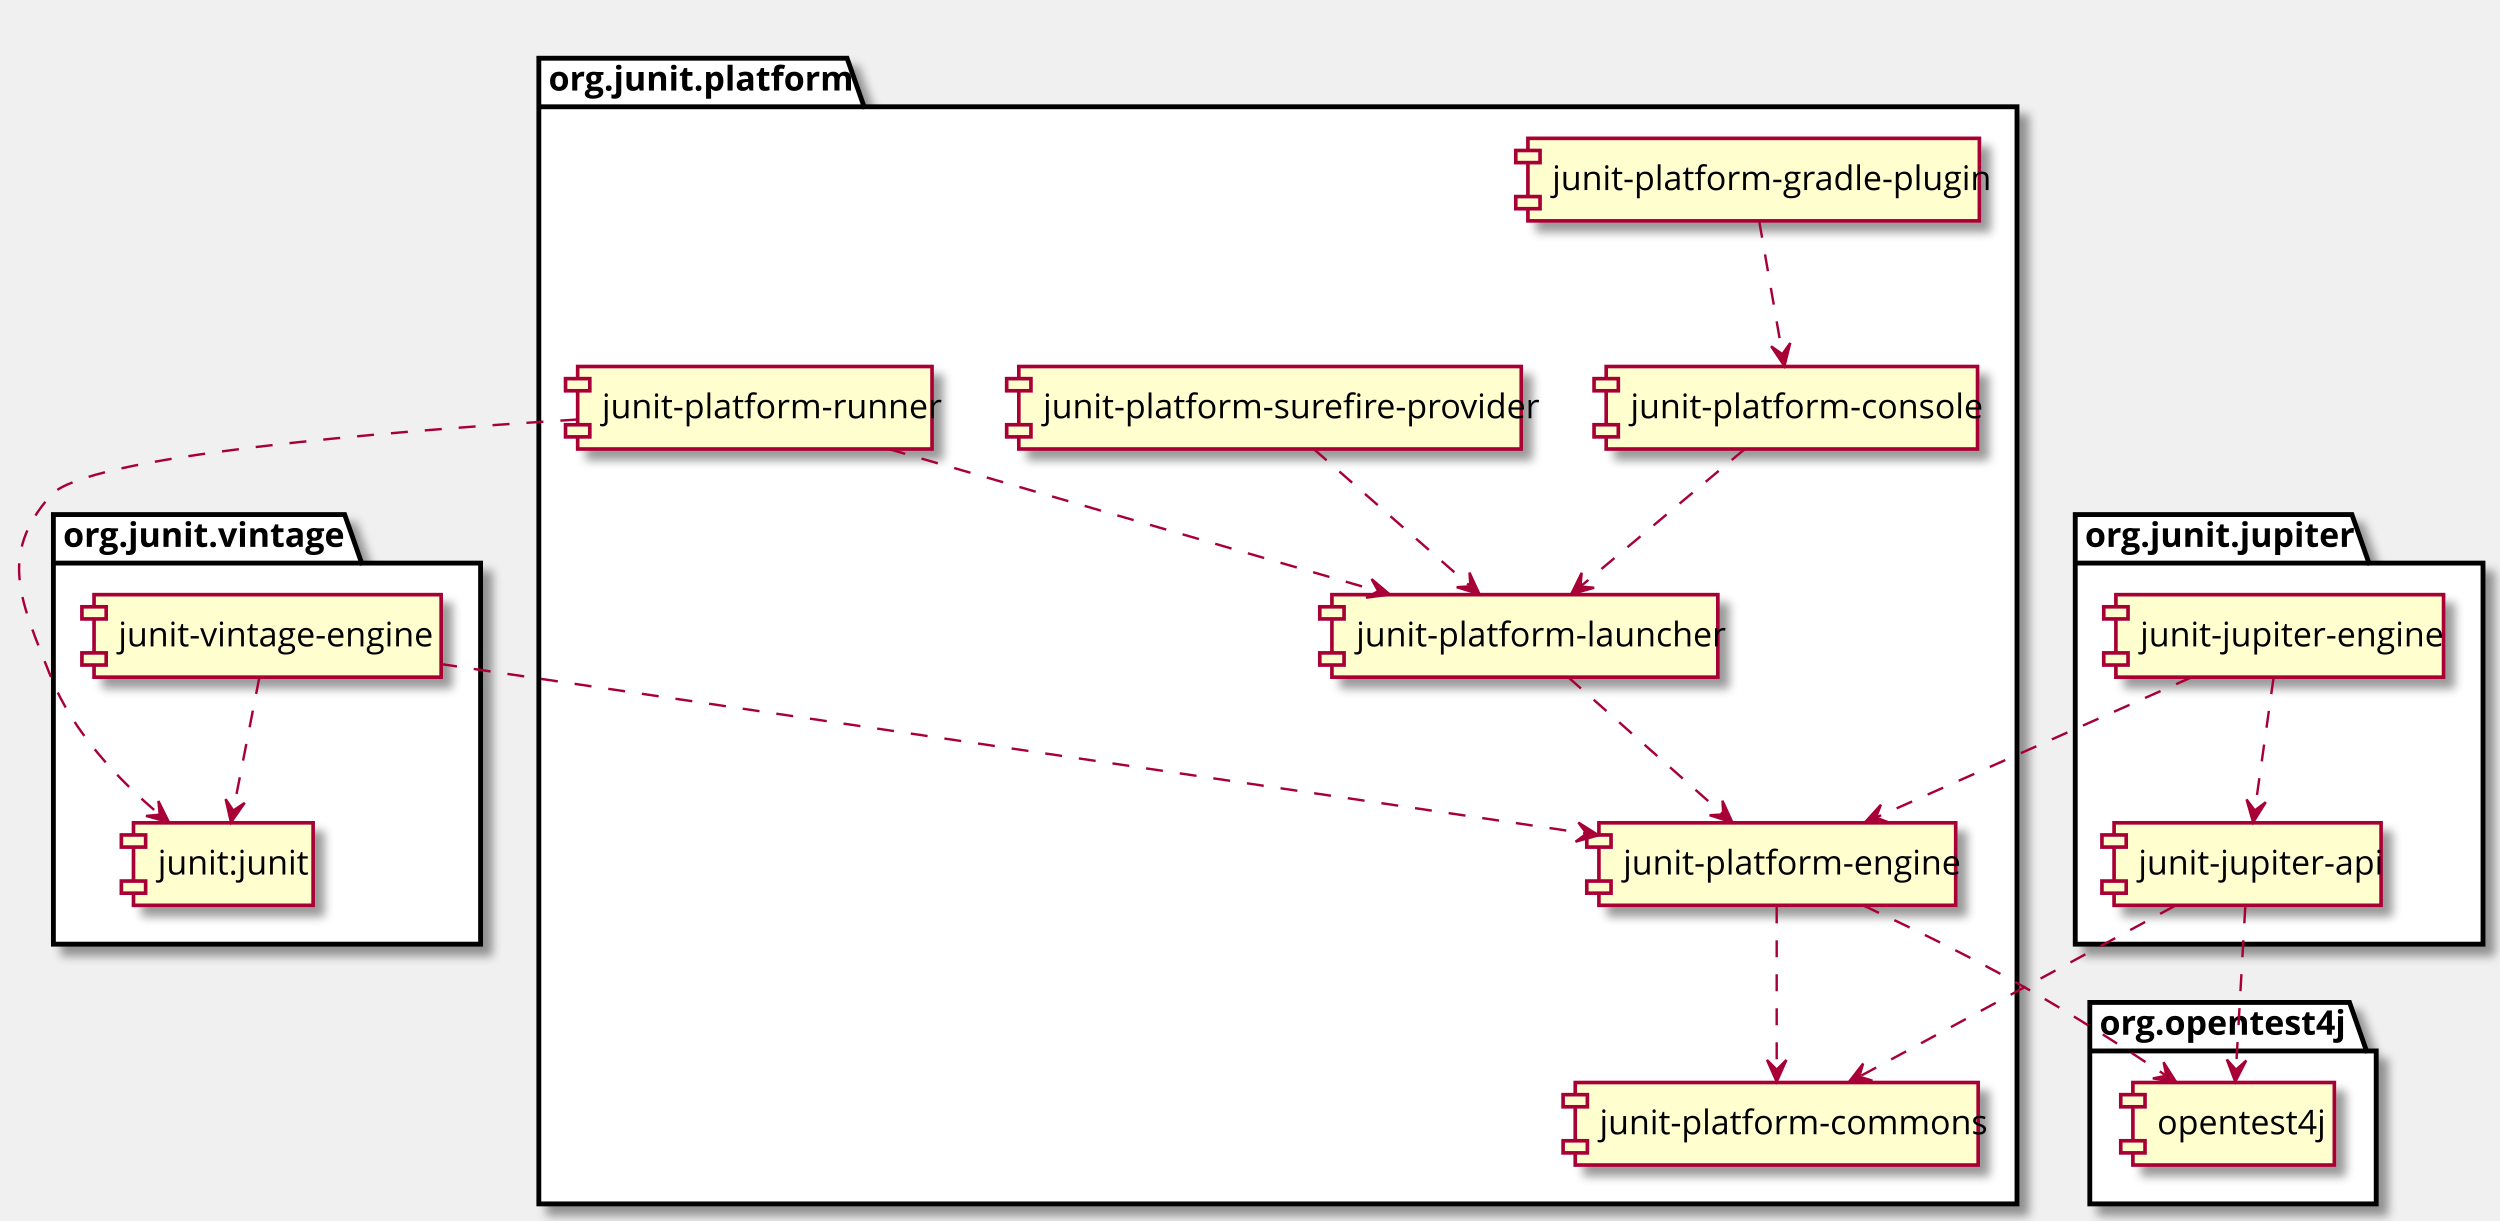
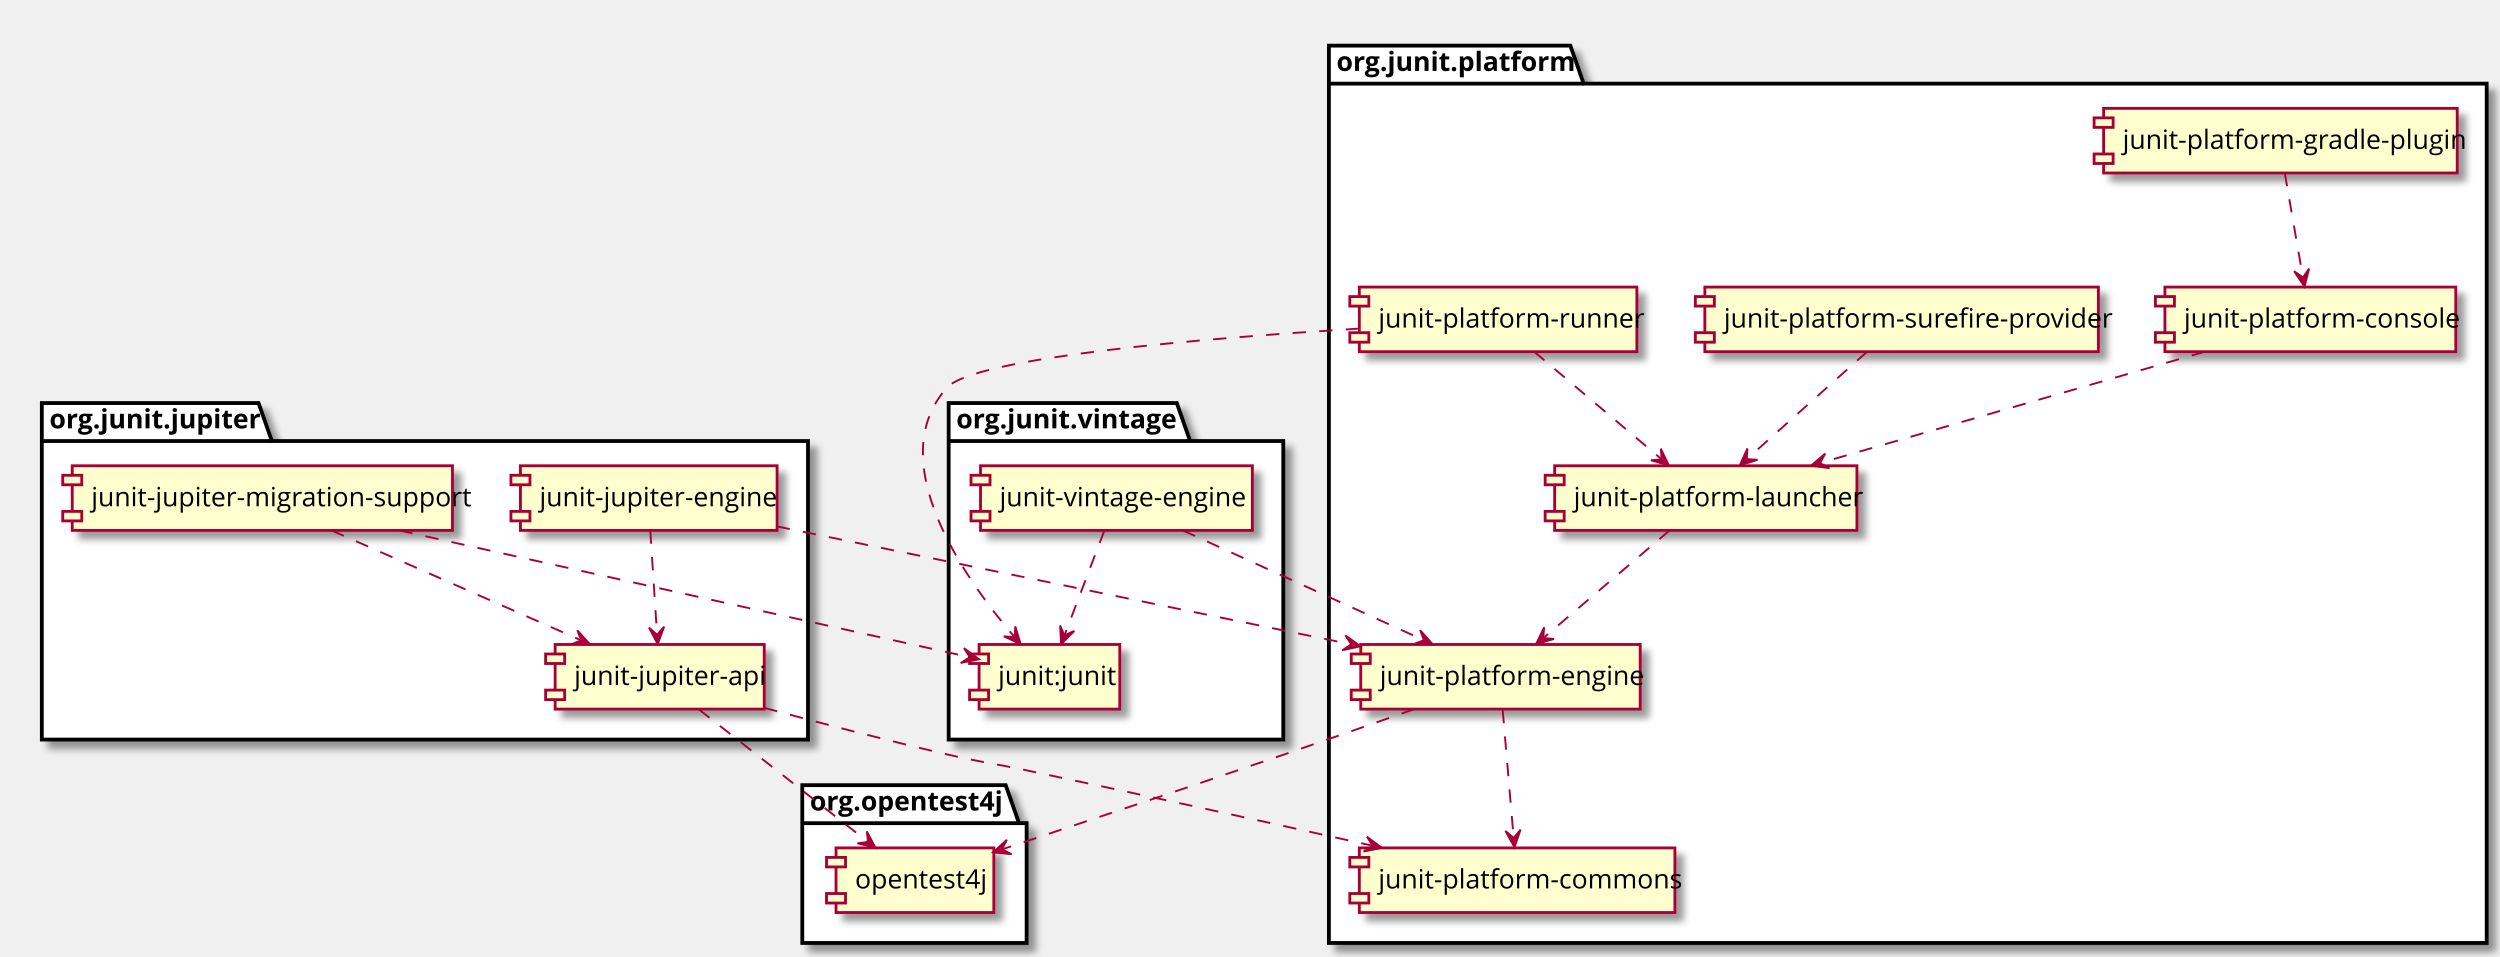
- <svg xmlns="http://www.w3.org/2000/svg" height="503px" style="width:1030px;height:503px;" version="1.1" viewBox="0 0 1030 503" width="1030px">
+ <svg xmlns="http://www.w3.org/2000/svg" height="503px" style="width:1315px;height:503px;" version="1.1" viewBox="0 0 1315 503" width="1315px">
  <defs>
    <filter height="300%" id="f1" width="300%" x="-1" y="-1">
      <feGaussianBlur result="blurOut" stdDeviation="2.0" />
      <feColorMatrix in="blurOut" result="blurOut2" type="matrix" values="0 0 0 0 0 0 0 0 0 0 0 0 0 0 0 0 0 0 .4 0" />
      <feOffset dx="4.0" dy="4.0" in="blurOut2" result="blurOut3" />
      <feBlend in="SourceGraphic" in2="blurOut3" mode="normal" />
    </filter>
  </defs>
  <g>
-     <polygon fill="#FFFFFF" filter="url(#f1)" points="855,212,969,212,976,231.992,1023,231.992,1023,389,855,389,855,212" style="stroke: #000000; stroke-width: 2.0;" />
-     <line style="stroke: #000000; stroke-width: 2.0;" x1="855" x2="976" y1="231.992" y2="231.992" />
-     <text fill="#000000" font-family="Open Sans" font-size="14" font-weight="bold" lengthAdjust="spacingAndGlyphs" textLength="108" x="859" y="225.313">org.junit.jupiter</text>
-     <polygon fill="#FFFFFF" filter="url(#f1)" points="22,212,142,212,149,231.992,198,231.992,198,389,22,389,22,212" style="stroke: #000000; stroke-width: 2.0;" />
-     <line style="stroke: #000000; stroke-width: 2.0;" x1="22" x2="149" y1="231.992" y2="231.992" />
-     <text fill="#000000" font-family="Open Sans" font-size="14" font-weight="bold" lengthAdjust="spacingAndGlyphs" textLength="114" x="26" y="225.313">org.junit.vintage</text>
-     <polygon fill="#FFFFFF" filter="url(#f1)" points="222,24,349,24,356,43.992,831,43.992,831,496,222,496,222,24" style="stroke: #000000; stroke-width: 2.0;" />
-     <line style="stroke: #000000; stroke-width: 2.0;" x1="222" x2="356" y1="43.992" y2="43.992" />
-     <text fill="#000000" font-family="Open Sans" font-size="14" font-weight="bold" lengthAdjust="spacingAndGlyphs" textLength="121" x="226" y="37.313">org.junit.platform</text>
-     <polygon fill="#FFFFFF" filter="url(#f1)" points="861,413,968,413,975,432.992,979,432.992,979,496,861,496,861,413" style="stroke: #000000; stroke-width: 2.0;" />
-     <line style="stroke: #000000; stroke-width: 2.0;" x1="861" x2="975" y1="432.992" y2="432.992" />
-     <text fill="#000000" font-family="Open Sans" font-size="14" font-weight="bold" lengthAdjust="spacingAndGlyphs" textLength="101" x="865" y="426.313">org.opentest4j</text>
-     <rect fill="#FEFECE" filter="url(#f1)" height="33.992" style="stroke: #A80036; stroke-width: 1.5;" width="110" x="871" y="339" />
-     <rect fill="#FEFECE" height="5" style="stroke: #A80036; stroke-width: 1.5;" width="10" x="866" y="344" />
-     <rect fill="#FEFECE" height="5" style="stroke: #A80036; stroke-width: 1.5;" width="10" x="866" y="362.992" />
-     <text fill="#000000" font-family="Open Sans" font-size="14" lengthAdjust="spacingAndGlyphs" textLength="90" x="881" y="360.313">junit-jupiter-api</text>
-     <rect fill="#FEFECE" filter="url(#f1)" height="33.992" style="stroke: #A80036; stroke-width: 1.5;" width="135" x="871.75" y="245" />
-     <rect fill="#FEFECE" height="5" style="stroke: #A80036; stroke-width: 1.5;" width="10" x="866.75" y="250" />
-     <rect fill="#FEFECE" height="5" style="stroke: #A80036; stroke-width: 1.5;" width="10" x="866.75" y="268.992" />
-     <text fill="#000000" font-family="Open Sans" font-size="14" lengthAdjust="spacingAndGlyphs" textLength="115" x="881.75" y="266.313">junit-jupiter-engine</text>
-     <rect fill="#FEFECE" filter="url(#f1)" height="33.992" style="stroke: #A80036; stroke-width: 1.5;" width="143" x="38.75" y="245" />
-     <rect fill="#FEFECE" height="5" style="stroke: #A80036; stroke-width: 1.5;" width="10" x="33.75" y="250" />
-     <rect fill="#FEFECE" height="5" style="stroke: #A80036; stroke-width: 1.5;" width="10" x="33.75" y="268.992" />
-     <text fill="#000000" font-family="Open Sans" font-size="14" lengthAdjust="spacingAndGlyphs" textLength="123" x="48.75" y="266.313">junit-vintage-engine</text>
-     <rect fill="#FEFECE" filter="url(#f1)" height="33.992" style="stroke: #A80036; stroke-width: 1.5;" width="74" x="55" y="339" />
-     <rect fill="#FEFECE" height="5" style="stroke: #A80036; stroke-width: 1.5;" width="10" x="50" y="344" />
-     <rect fill="#FEFECE" height="5" style="stroke: #A80036; stroke-width: 1.5;" width="10" x="50" y="362.992" />
-     <text fill="#000000" font-family="Open Sans" font-size="14" lengthAdjust="spacingAndGlyphs" textLength="54" x="65" y="360.313">junit:junit</text>
-     <rect fill="#FEFECE" filter="url(#f1)" height="33.992" style="stroke: #A80036; stroke-width: 1.5;" width="166" x="649" y="446" />
-     <rect fill="#FEFECE" height="5" style="stroke: #A80036; stroke-width: 1.5;" width="10" x="644" y="451" />
-     <rect fill="#FEFECE" height="5" style="stroke: #A80036; stroke-width: 1.5;" width="10" x="644" y="469.992" />
-     <text fill="#000000" font-family="Open Sans" font-size="14" lengthAdjust="spacingAndGlyphs" textLength="146" x="659" y="467.313">junit-platform-commons</text>
-     <rect fill="#FEFECE" filter="url(#f1)" height="33.992" style="stroke: #A80036; stroke-width: 1.5;" width="153" x="661.75" y="151" />
-     <rect fill="#FEFECE" height="5" style="stroke: #A80036; stroke-width: 1.5;" width="10" x="656.75" y="156" />
-     <rect fill="#FEFECE" height="5" style="stroke: #A80036; stroke-width: 1.5;" width="10" x="656.75" y="174.992" />
-     <text fill="#000000" font-family="Open Sans" font-size="14" lengthAdjust="spacingAndGlyphs" textLength="133" x="671.75" y="172.313">junit-platform-console</text>
-     <rect fill="#FEFECE" filter="url(#f1)" height="33.992" style="stroke: #A80036; stroke-width: 1.5;" width="147" x="658.75" y="339" />
-     <rect fill="#FEFECE" height="5" style="stroke: #A80036; stroke-width: 1.5;" width="10" x="653.75" y="344" />
-     <rect fill="#FEFECE" height="5" style="stroke: #A80036; stroke-width: 1.5;" width="10" x="653.75" y="362.992" />
-     <text fill="#000000" font-family="Open Sans" font-size="14" lengthAdjust="spacingAndGlyphs" textLength="127" x="668.75" y="360.313">junit-platform-engine</text>
-     <rect fill="#FEFECE" filter="url(#f1)" height="33.992" style="stroke: #A80036; stroke-width: 1.5;" width="186" x="629.5" y="57" />
-     <rect fill="#FEFECE" height="5" style="stroke: #A80036; stroke-width: 1.5;" width="10" x="624.5" y="62" />
-     <rect fill="#FEFECE" height="5" style="stroke: #A80036; stroke-width: 1.5;" width="10" x="624.5" y="80.992" />
-     <text fill="#000000" font-family="Open Sans" font-size="14" lengthAdjust="spacingAndGlyphs" textLength="166" x="639.5" y="78.313">junit-platform-gradle-plugin</text>
-     <rect fill="#FEFECE" filter="url(#f1)" height="33.992" style="stroke: #A80036; stroke-width: 1.5;" width="159" x="548.75" y="245" />
-     <rect fill="#FEFECE" height="5" style="stroke: #A80036; stroke-width: 1.5;" width="10" x="543.75" y="250" />
-     <rect fill="#FEFECE" height="5" style="stroke: #A80036; stroke-width: 1.5;" width="10" x="543.75" y="268.992" />
-     <text fill="#000000" font-family="Open Sans" font-size="14" lengthAdjust="spacingAndGlyphs" textLength="139" x="558.75" y="266.313">junit-platform-launcher</text>
-     <rect fill="#FEFECE" filter="url(#f1)" height="33.992" style="stroke: #A80036; stroke-width: 1.5;" width="146" x="238" y="151" />
-     <rect fill="#FEFECE" height="5" style="stroke: #A80036; stroke-width: 1.5;" width="10" x="233" y="156" />
-     <rect fill="#FEFECE" height="5" style="stroke: #A80036; stroke-width: 1.5;" width="10" x="233" y="174.992" />
-     <text fill="#000000" font-family="Open Sans" font-size="14" lengthAdjust="spacingAndGlyphs" textLength="126" x="248" y="172.313">junit-platform-runner</text>
-     <rect fill="#FEFECE" filter="url(#f1)" height="33.992" style="stroke: #A80036; stroke-width: 1.5;" width="207" x="419.75" y="151" />
-     <rect fill="#FEFECE" height="5" style="stroke: #A80036; stroke-width: 1.5;" width="10" x="414.75" y="156" />
-     <rect fill="#FEFECE" height="5" style="stroke: #A80036; stroke-width: 1.5;" width="10" x="414.75" y="174.992" />
-     <text fill="#000000" font-family="Open Sans" font-size="14" lengthAdjust="spacingAndGlyphs" textLength="187" x="429.75" y="172.313">junit-platform-surefire-provider</text>
-     <rect fill="#FEFECE" filter="url(#f1)" height="33.992" style="stroke: #A80036; stroke-width: 1.5;" width="83" x="878.75" y="446" />
-     <rect fill="#FEFECE" height="5" style="stroke: #A80036; stroke-width: 1.5;" width="10" x="873.75" y="451" />
-     <rect fill="#FEFECE" height="5" style="stroke: #A80036; stroke-width: 1.5;" width="10" x="873.75" y="469.992" />
-     <text fill="#000000" font-family="Open Sans" font-size="14" lengthAdjust="spacingAndGlyphs" textLength="63" x="888.75" y="467.313">opentest4j</text>
-     <path d="M925.062,373.406 C924.028,391.514 922.359,420.725 921.222,440.615 " fill="none" style="stroke: #A80036; stroke-width: 1.0; stroke-dasharray: 7.0,7.0;" />
-     <polygon fill="#A80036" points="920.931,445.709,925.438,436.952,921.216,440.717,917.451,436.495,920.931,445.709" style="stroke: #A80036; stroke-width: 1.0;" />
-     <path d="M896.113,373.176 C861.121,392.115 803.276,423.423 766.434,443.363 " fill="none" style="stroke: #A80036; stroke-width: 1.0; stroke-dasharray: 7.0,7.0;" />
-     <polygon fill="#A80036" points="761.603,445.978,771.422,445.212,766,443.598,767.614,438.176,761.603,445.978" style="stroke: #A80036; stroke-width: 1.0;" />
-     <path d="M902.943,279.025 C866.804,295.087 811.234,319.785 773.333,336.63 " fill="none" style="stroke: #A80036; stroke-width: 1.0; stroke-dasharray: 7.0,7.0;" />
-     <polygon fill="#A80036" points="768.338,338.85,778.187,338.848,772.907,336.818,774.937,331.538,768.338,338.85" style="stroke: #A80036; stroke-width: 1.0;" />
-     <path d="M936.736,279.025 C934.586,294.235 931.343,317.188 928.984,333.885 " fill="none" style="stroke: #A80036; stroke-width: 1.0; stroke-dasharray: 7.0,7.0;" />
-     <polygon fill="#A80036" points="928.282,338.85,933.502,330.498,928.982,333.899,925.581,329.379,928.282,338.85" style="stroke: #A80036; stroke-width: 1.0;" />
-     <path d="M718.839,185.025 C700.027,200.759 671.306,224.78 651.209,241.589 " fill="none" style="stroke: #A80036; stroke-width: 1.0; stroke-dasharray: 7.0,7.0;" />
-     <polygon fill="#A80036" points="647.31,244.85,656.78,242.144,651.145,241.642,651.647,236.007,647.31,244.85" style="stroke: #A80036; stroke-width: 1.0;" />
-     <path d="M724.787,91.025 C727.432,106.235 731.424,129.188 734.328,145.885 " fill="none" style="stroke: #A80036; stroke-width: 1.0; stroke-dasharray: 7.0,7.0;" />
-     <polygon fill="#A80036" points="735.191,150.85,737.589,141.298,734.334,145.924,729.708,142.669,735.191,150.85" style="stroke: #A80036; stroke-width: 1.0;" />
-     <path d="M646.115,279.025 C663.754,294.628 690.604,318.381 709.58,335.167 " fill="none" style="stroke: #A80036; stroke-width: 1.0; stroke-dasharray: 7.0,7.0;" />
-     <polygon fill="#A80036" points="713.743,338.85,709.651,329.891,709.998,335.538,704.351,335.884,713.743,338.85" style="stroke: #A80036; stroke-width: 1.0;" />
-     <path d="M767.801,373.109 C786.847,381.99 810.502,393.519 831,405 C852.104,416.82 875.074,431.581 892.391,443.121 " fill="none" style="stroke: #A80036; stroke-width: 1.0; stroke-dasharray: 7.0,7.0;" />
-     <polygon fill="#A80036" points="896.668,445.981,891.411,437.652,892.512,443.201,886.963,444.302,896.668,445.981" style="stroke: #A80036; stroke-width: 1.0;" />
-     <path d="M732,373.406 C732,391.514 732,420.725 732,440.615 " fill="none" style="stroke: #A80036; stroke-width: 1.0; stroke-dasharray: 7.0,7.0;" />
-     <polygon fill="#A80036" points="732,445.709,736,436.709,732,440.709,728,436.709,732,445.709" style="stroke: #A80036; stroke-width: 1.0;" />
-     <path d="M366.217,185.025 C422.551,201.374 509.715,226.671 567.791,243.526 " fill="none" style="stroke: #A80036; stroke-width: 1.0; stroke-dasharray: 7.0,7.0;" />
-     <polygon fill="#A80036" points="572.619,244.927,565.09,238.578,567.817,243.534,562.861,246.261,572.619,244.927" style="stroke: #A80036; stroke-width: 1.0;" />
-     <path d="M237.85,172.847 C156.685,177.88 35.193,187.991 21,204 C-1.113,228.942 8.769,247.992 21,279 C29.978,301.763 49.347,321.723 65.589,335.469 " fill="none" style="stroke: #A80036; stroke-width: 1.0; stroke-dasharray: 7.0,7.0;" />
-     <polygon fill="#A80036" points="69.643,338.828,65.265,330.006,65.793,335.638,60.161,336.166,69.643,338.828" style="stroke: #A80036; stroke-width: 1.0;" />
-     <path d="M541.29,185.025 C559.097,200.628 586.206,224.381 605.365,241.167 " fill="none" style="stroke: #A80036; stroke-width: 1.0; stroke-dasharray: 7.0,7.0;" />
-     <polygon fill="#A80036" points="609.568,244.85,605.433,235.911,605.807,241.556,600.162,241.929,609.568,244.85" style="stroke: #A80036; stroke-width: 1.0;" />
-     <path d="M181.351,273.554 C298.748,290.918 531.745,325.38 653.597,343.403 " fill="none" style="stroke: #A80036; stroke-width: 1.0; stroke-dasharray: 7.0,7.0;" />
-     <polygon fill="#A80036" points="658.599,344.143,650.281,338.87,653.653,343.412,649.111,346.784,658.599,344.143" style="stroke: #A80036; stroke-width: 1.0;" />
-     <path d="M106.865,279.025 C103.889,294.235 99.398,317.188 96.131,333.885 " fill="none" style="stroke: #A80036; stroke-width: 1.0; stroke-dasharray: 7.0,7.0;" />
-     <polygon fill="#A80036" points="95.16,338.85,100.813,330.785,96.12,333.943,92.962,329.249,95.16,338.85" style="stroke: #A80036; stroke-width: 1.0;" />
+     <polygon fill="#FFFFFF" filter="url(#f1)" points="22,212,136,212,143,231.992,425,231.992,425,389,22,389,22,212" style="stroke: #000000; stroke-width: 2.0;" />
+     <line style="stroke: #000000; stroke-width: 2.0;" x1="22" x2="143" y1="231.992" y2="231.992" />
+     <text fill="#000000" font-family="Open Sans" font-size="14" font-weight="bold" lengthAdjust="spacingAndGlyphs" textLength="108" x="26" y="225.313">org.junit.jupiter</text>
+     <polygon fill="#FFFFFF" filter="url(#f1)" points="499,212,619,212,626,231.992,675,231.992,675,389,499,389,499,212" style="stroke: #000000; stroke-width: 2.0;" />
+     <line style="stroke: #000000; stroke-width: 2.0;" x1="499" x2="626" y1="231.992" y2="231.992" />
+     <text fill="#000000" font-family="Open Sans" font-size="14" font-weight="bold" lengthAdjust="spacingAndGlyphs" textLength="114" x="503" y="225.313">org.junit.vintage</text>
+     <polygon fill="#FFFFFF" filter="url(#f1)" points="699,24,826,24,833,43.992,1308,43.992,1308,496,699,496,699,24" style="stroke: #000000; stroke-width: 2.0;" />
+     <line style="stroke: #000000; stroke-width: 2.0;" x1="699" x2="833" y1="43.992" y2="43.992" />
+     <text fill="#000000" font-family="Open Sans" font-size="14" font-weight="bold" lengthAdjust="spacingAndGlyphs" textLength="121" x="703" y="37.313">org.junit.platform</text>
+     <polygon fill="#FFFFFF" filter="url(#f1)" points="422,413,529,413,536,432.992,540,432.992,540,496,422,496,422,413" style="stroke: #000000; stroke-width: 2.0;" />
+     <line style="stroke: #000000; stroke-width: 2.0;" x1="422" x2="536" y1="432.992" y2="432.992" />
+     <text fill="#000000" font-family="Open Sans" font-size="14" font-weight="bold" lengthAdjust="spacingAndGlyphs" textLength="101" x="426" y="426.313">org.opentest4j</text>
+     <rect fill="#FEFECE" filter="url(#f1)" height="33.992" style="stroke: #A80036; stroke-width: 1.5;" width="110" x="292" y="339" />
+     <rect fill="#FEFECE" height="5" style="stroke: #A80036; stroke-width: 1.5;" width="10" x="287" y="344" />
+     <rect fill="#FEFECE" height="5" style="stroke: #A80036; stroke-width: 1.5;" width="10" x="287" y="362.992" />
+     <text fill="#000000" font-family="Open Sans" font-size="14" lengthAdjust="spacingAndGlyphs" textLength="90" x="302" y="360.313">junit-jupiter-api</text>
+     <rect fill="#FEFECE" filter="url(#f1)" height="33.992" style="stroke: #A80036; stroke-width: 1.5;" width="135" x="273.75" y="245" />
+     <rect fill="#FEFECE" height="5" style="stroke: #A80036; stroke-width: 1.5;" width="10" x="268.75" y="250" />
+     <rect fill="#FEFECE" height="5" style="stroke: #A80036; stroke-width: 1.5;" width="10" x="268.75" y="268.992" />
+     <text fill="#000000" font-family="Open Sans" font-size="14" lengthAdjust="spacingAndGlyphs" textLength="115" x="283.75" y="266.313">junit-jupiter-engine</text>
+     <rect fill="#FEFECE" filter="url(#f1)" height="33.992" style="stroke: #A80036; stroke-width: 1.5;" width="200" x="38" y="245" />
+     <rect fill="#FEFECE" height="5" style="stroke: #A80036; stroke-width: 1.5;" width="10" x="33" y="250" />
+     <rect fill="#FEFECE" height="5" style="stroke: #A80036; stroke-width: 1.5;" width="10" x="33" y="268.992" />
+     <text fill="#000000" font-family="Open Sans" font-size="14" lengthAdjust="spacingAndGlyphs" textLength="180" x="48" y="266.313">junit-jupiter-migration-support</text>
+     <rect fill="#FEFECE" filter="url(#f1)" height="33.992" style="stroke: #A80036; stroke-width: 1.5;" width="143" x="515.75" y="245" />
+     <rect fill="#FEFECE" height="5" style="stroke: #A80036; stroke-width: 1.5;" width="10" x="510.75" y="250" />
+     <rect fill="#FEFECE" height="5" style="stroke: #A80036; stroke-width: 1.5;" width="10" x="510.75" y="268.992" />
+     <text fill="#000000" font-family="Open Sans" font-size="14" lengthAdjust="spacingAndGlyphs" textLength="123" x="525.75" y="266.313">junit-vintage-engine</text>
+     <rect fill="#FEFECE" filter="url(#f1)" height="33.992" style="stroke: #A80036; stroke-width: 1.5;" width="74" x="515" y="339" />
+     <rect fill="#FEFECE" height="5" style="stroke: #A80036; stroke-width: 1.5;" width="10" x="510" y="344" />
+     <rect fill="#FEFECE" height="5" style="stroke: #A80036; stroke-width: 1.5;" width="10" x="510" y="362.992" />
+     <text fill="#000000" font-family="Open Sans" font-size="14" lengthAdjust="spacingAndGlyphs" textLength="54" x="525" y="360.313">junit:junit</text>
+     <rect fill="#FEFECE" filter="url(#f1)" height="33.992" style="stroke: #A80036; stroke-width: 1.5;" width="166" x="715" y="446" />
+     <rect fill="#FEFECE" height="5" style="stroke: #A80036; stroke-width: 1.5;" width="10" x="710" y="451" />
+     <rect fill="#FEFECE" height="5" style="stroke: #A80036; stroke-width: 1.5;" width="10" x="710" y="469.992" />
+     <text fill="#000000" font-family="Open Sans" font-size="14" lengthAdjust="spacingAndGlyphs" textLength="146" x="725" y="467.313">junit-platform-commons</text>
+     <rect fill="#FEFECE" filter="url(#f1)" height="33.992" style="stroke: #A80036; stroke-width: 1.5;" width="153" x="1138.75" y="151" />
+     <rect fill="#FEFECE" height="5" style="stroke: #A80036; stroke-width: 1.5;" width="10" x="1133.75" y="156" />
+     <rect fill="#FEFECE" height="5" style="stroke: #A80036; stroke-width: 1.5;" width="10" x="1133.75" y="174.992" />
+     <text fill="#000000" font-family="Open Sans" font-size="14" lengthAdjust="spacingAndGlyphs" textLength="133" x="1148.75" y="172.313">junit-platform-console</text>
+     <rect fill="#FEFECE" filter="url(#f1)" height="33.992" style="stroke: #A80036; stroke-width: 1.5;" width="147" x="715.75" y="339" />
+     <rect fill="#FEFECE" height="5" style="stroke: #A80036; stroke-width: 1.5;" width="10" x="710.75" y="344" />
+     <rect fill="#FEFECE" height="5" style="stroke: #A80036; stroke-width: 1.5;" width="10" x="710.75" y="362.992" />
+     <text fill="#000000" font-family="Open Sans" font-size="14" lengthAdjust="spacingAndGlyphs" textLength="127" x="725.75" y="360.313">junit-platform-engine</text>
+     <rect fill="#FEFECE" filter="url(#f1)" height="33.992" style="stroke: #A80036; stroke-width: 1.5;" width="186" x="1106.5" y="57" />
+     <rect fill="#FEFECE" height="5" style="stroke: #A80036; stroke-width: 1.5;" width="10" x="1101.5" y="62" />
+     <rect fill="#FEFECE" height="5" style="stroke: #A80036; stroke-width: 1.5;" width="10" x="1101.5" y="80.992" />
+     <text fill="#000000" font-family="Open Sans" font-size="14" lengthAdjust="spacingAndGlyphs" textLength="166" x="1116.5" y="78.313">junit-platform-gradle-plugin</text>
+     <rect fill="#FEFECE" filter="url(#f1)" height="33.992" style="stroke: #A80036; stroke-width: 1.5;" width="159" x="817.75" y="245" />
+     <rect fill="#FEFECE" height="5" style="stroke: #A80036; stroke-width: 1.5;" width="10" x="812.75" y="250" />
+     <rect fill="#FEFECE" height="5" style="stroke: #A80036; stroke-width: 1.5;" width="10" x="812.75" y="268.992" />
+     <text fill="#000000" font-family="Open Sans" font-size="14" lengthAdjust="spacingAndGlyphs" textLength="139" x="827.75" y="266.313">junit-platform-launcher</text>
+     <rect fill="#FEFECE" filter="url(#f1)" height="33.992" style="stroke: #A80036; stroke-width: 1.5;" width="146" x="715" y="151" />
+     <rect fill="#FEFECE" height="5" style="stroke: #A80036; stroke-width: 1.5;" width="10" x="710" y="156" />
+     <rect fill="#FEFECE" height="5" style="stroke: #A80036; stroke-width: 1.5;" width="10" x="710" y="174.992" />
+     <text fill="#000000" font-family="Open Sans" font-size="14" lengthAdjust="spacingAndGlyphs" textLength="126" x="725" y="172.313">junit-platform-runner</text>
+     <rect fill="#FEFECE" filter="url(#f1)" height="33.992" style="stroke: #A80036; stroke-width: 1.5;" width="207" x="896.75" y="151" />
+     <rect fill="#FEFECE" height="5" style="stroke: #A80036; stroke-width: 1.5;" width="10" x="891.75" y="156" />
+     <rect fill="#FEFECE" height="5" style="stroke: #A80036; stroke-width: 1.5;" width="10" x="891.75" y="174.992" />
+     <text fill="#000000" font-family="Open Sans" font-size="14" lengthAdjust="spacingAndGlyphs" textLength="187" x="906.75" y="172.313">junit-platform-surefire-provider</text>
+     <rect fill="#FEFECE" filter="url(#f1)" height="33.992" style="stroke: #A80036; stroke-width: 1.5;" width="83" x="439.75" y="446" />
+     <rect fill="#FEFECE" height="5" style="stroke: #A80036; stroke-width: 1.5;" width="10" x="434.75" y="451" />
+     <rect fill="#FEFECE" height="5" style="stroke: #A80036; stroke-width: 1.5;" width="10" x="434.75" y="469.992" />
+     <text fill="#000000" font-family="Open Sans" font-size="14" lengthAdjust="spacingAndGlyphs" textLength="63" x="449.75" y="467.313">opentest4j</text>
+     <path d="M367.644,373.176 C391.616,391.96 431.117,422.913 456.589,442.872 " fill="none" style="stroke: #A80036; stroke-width: 1.0; stroke-dasharray: 7.0,7.0;" />
+     <polygon fill="#A80036" points="460.553,445.978,455.934,437.279,456.617,442.895,451.001,443.577,460.553,445.978" style="stroke: #A80036; stroke-width: 1.0;" />
+     <path d="M402.036,372.334 C430.82,380.137 466.699,389.527 499,397 C516.663,401.087 521.257,401.274 539,405 C600.656,417.949 670.398,433.34 721.966,444.863 " fill="none" style="stroke: #A80036; stroke-width: 1.0; stroke-dasharray: 7.0,7.0;" />
+     <polygon fill="#A80036" points="726.899,445.966,718.989,440.098,722.02,444.875,717.243,447.905,726.899,445.966" style="stroke: #A80036; stroke-width: 1.0;" />
+     <path d="M408.555,276.873 C489.562,293.508 625.09,321.34 710.623,338.905 " fill="none" style="stroke: #A80036; stroke-width: 1.0; stroke-dasharray: 7.0,7.0;" />
+     <polygon fill="#A80036" points="715.674,339.942,707.663,334.213,710.776,338.936,706.053,342.05,715.674,339.942" style="stroke: #A80036; stroke-width: 1.0;" />
+     <path d="M342.045,279.025 C343.029,294.104 344.508,316.793 345.595,333.451 " fill="none" style="stroke: #A80036; stroke-width: 1.0; stroke-dasharray: 7.0,7.0;" />
+     <polygon fill="#A80036" points="345.947,338.85,349.352,329.609,345.621,333.861,341.369,330.13,345.947,338.85" style="stroke: #A80036; stroke-width: 1.0;" />
+     <path d="M174.405,279.025 C210.893,295.087 267.001,319.785 305.268,336.63 " fill="none" style="stroke: #A80036; stroke-width: 1.0; stroke-dasharray: 7.0,7.0;" />
+     <polygon fill="#A80036" points="310.311,338.85,303.685,331.563,305.735,336.836,300.462,338.885,310.311,338.85" style="stroke: #A80036; stroke-width: 1.0;" />
+     <path d="M210.113,279.025 C296.875,298.306 439.635,330.03 510.05,345.678 " fill="none" style="stroke: #A80036; stroke-width: 1.0; stroke-dasharray: 7.0,7.0;" />
+     <polygon fill="#A80036" points="514.993,346.776,507.076,340.917,510.112,345.69,505.339,348.727,514.993,346.776" style="stroke: #A80036; stroke-width: 1.0;" />
+     <path d="M1159.61,185.025 C1103.1,201.374 1015.66,226.671 957.399,243.526 " fill="none" style="stroke: #A80036; stroke-width: 1.0; stroke-dasharray: 7.0,7.0;" />
+     <polygon fill="#A80036" points="952.556,244.927,962.313,246.268,957.359,243.537,960.09,238.583,952.556,244.927" style="stroke: #A80036; stroke-width: 1.0;" />
+     <path d="M1201.79,91.025 C1204.43,106.235 1208.42,129.188 1211.33,145.885 " fill="none" style="stroke: #A80036; stroke-width: 1.0; stroke-dasharray: 7.0,7.0;" />
+     <polygon fill="#A80036" points="1212.19,150.85,1214.589,141.298,1211.333,145.924,1206.707,142.668,1212.19,150.85" style="stroke: #A80036; stroke-width: 1.0;" />
+     <path d="M878.188,279.025 C859.717,294.759 831.519,318.78 811.787,335.589 " fill="none" style="stroke: #A80036; stroke-width: 1.0; stroke-dasharray: 7.0,7.0;" />
+     <polygon fill="#A80036" points="807.959,338.85,817.404,336.059,811.765,335.608,812.217,329.969,807.959,338.85" style="stroke: #A80036; stroke-width: 1.0;" />
+     <path d="M743.837,373.012 C722.918,380.386 697.717,389.209 675,397 C624.676,414.259 566.832,433.572 527.493,446.628 " fill="none" style="stroke: #A80036; stroke-width: 1.0; stroke-dasharray: 7.0,7.0;" />
+     <polygon fill="#A80036" points="522.308,448.348,532.11,449.311,527.054,446.774,529.591,441.717,522.308,448.348" style="stroke: #A80036; stroke-width: 1.0;" />
+     <path d="M790.406,373.406 C791.958,391.514 794.462,420.725 796.167,440.615 " fill="none" style="stroke: #A80036; stroke-width: 1.0; stroke-dasharray: 7.0,7.0;" />
+     <polygon fill="#A80036" points="796.604,445.709,799.821,436.4,796.177,440.727,791.85,437.084,796.604,445.709" style="stroke: #A80036; stroke-width: 1.0;" />
+     <path d="M806.986,185.025 C825.628,200.759 854.088,224.78 874.002,241.589 " fill="none" style="stroke: #A80036; stroke-width: 1.0; stroke-dasharray: 7.0,7.0;" />
+     <polygon fill="#A80036" points="877.865,244.85,873.566,235.989,874.043,241.626,868.407,242.103,877.865,244.85" style="stroke: #A80036; stroke-width: 1.0;" />
+     <path d="M714.85,172.847 C633.685,177.88 512.193,187.991 498,204 C464.062,242.28 506.664,303.402 533.415,334.854 " fill="none" style="stroke: #A80036; stroke-width: 1.0; stroke-dasharray: 7.0,7.0;" />
+     <polygon fill="#A80036" points="536.913,338.906,534.059,329.48,533.645,335.121,528.004,334.708,536.913,338.906" style="stroke: #A80036; stroke-width: 1.0;" />
+     <path d="M982.059,185.025 C964.59,200.628 937.998,224.381 919.204,241.167 " fill="none" style="stroke: #A80036; stroke-width: 1.0; stroke-dasharray: 7.0,7.0;" />
+     <polygon fill="#A80036" points="915.081,244.85,924.458,241.838,918.81,241.519,919.129,235.872,915.081,244.85" style="stroke: #A80036; stroke-width: 1.0;" />
+     <path d="M622.186,279.025 C657.452,295.087 711.68,319.785 748.666,336.63 " fill="none" style="stroke: #A80036; stroke-width: 1.0; stroke-dasharray: 7.0,7.0;" />
+     <polygon fill="#A80036" points="753.54,338.85,747.008,331.479,748.99,336.777,743.692,338.759,753.54,338.85" style="stroke: #A80036; stroke-width: 1.0;" />
+     <path d="M580.903,279.025 C575.117,294.235 566.385,317.188 560.033,333.885 " fill="none" style="stroke: #A80036; stroke-width: 1.0; stroke-dasharray: 7.0,7.0;" />
+     <polygon fill="#A80036" points="558.144,338.85,565.083,331.861,559.922,334.177,557.606,329.016,558.144,338.85" style="stroke: #A80036; stroke-width: 1.0;" />
  </g>
</svg>
